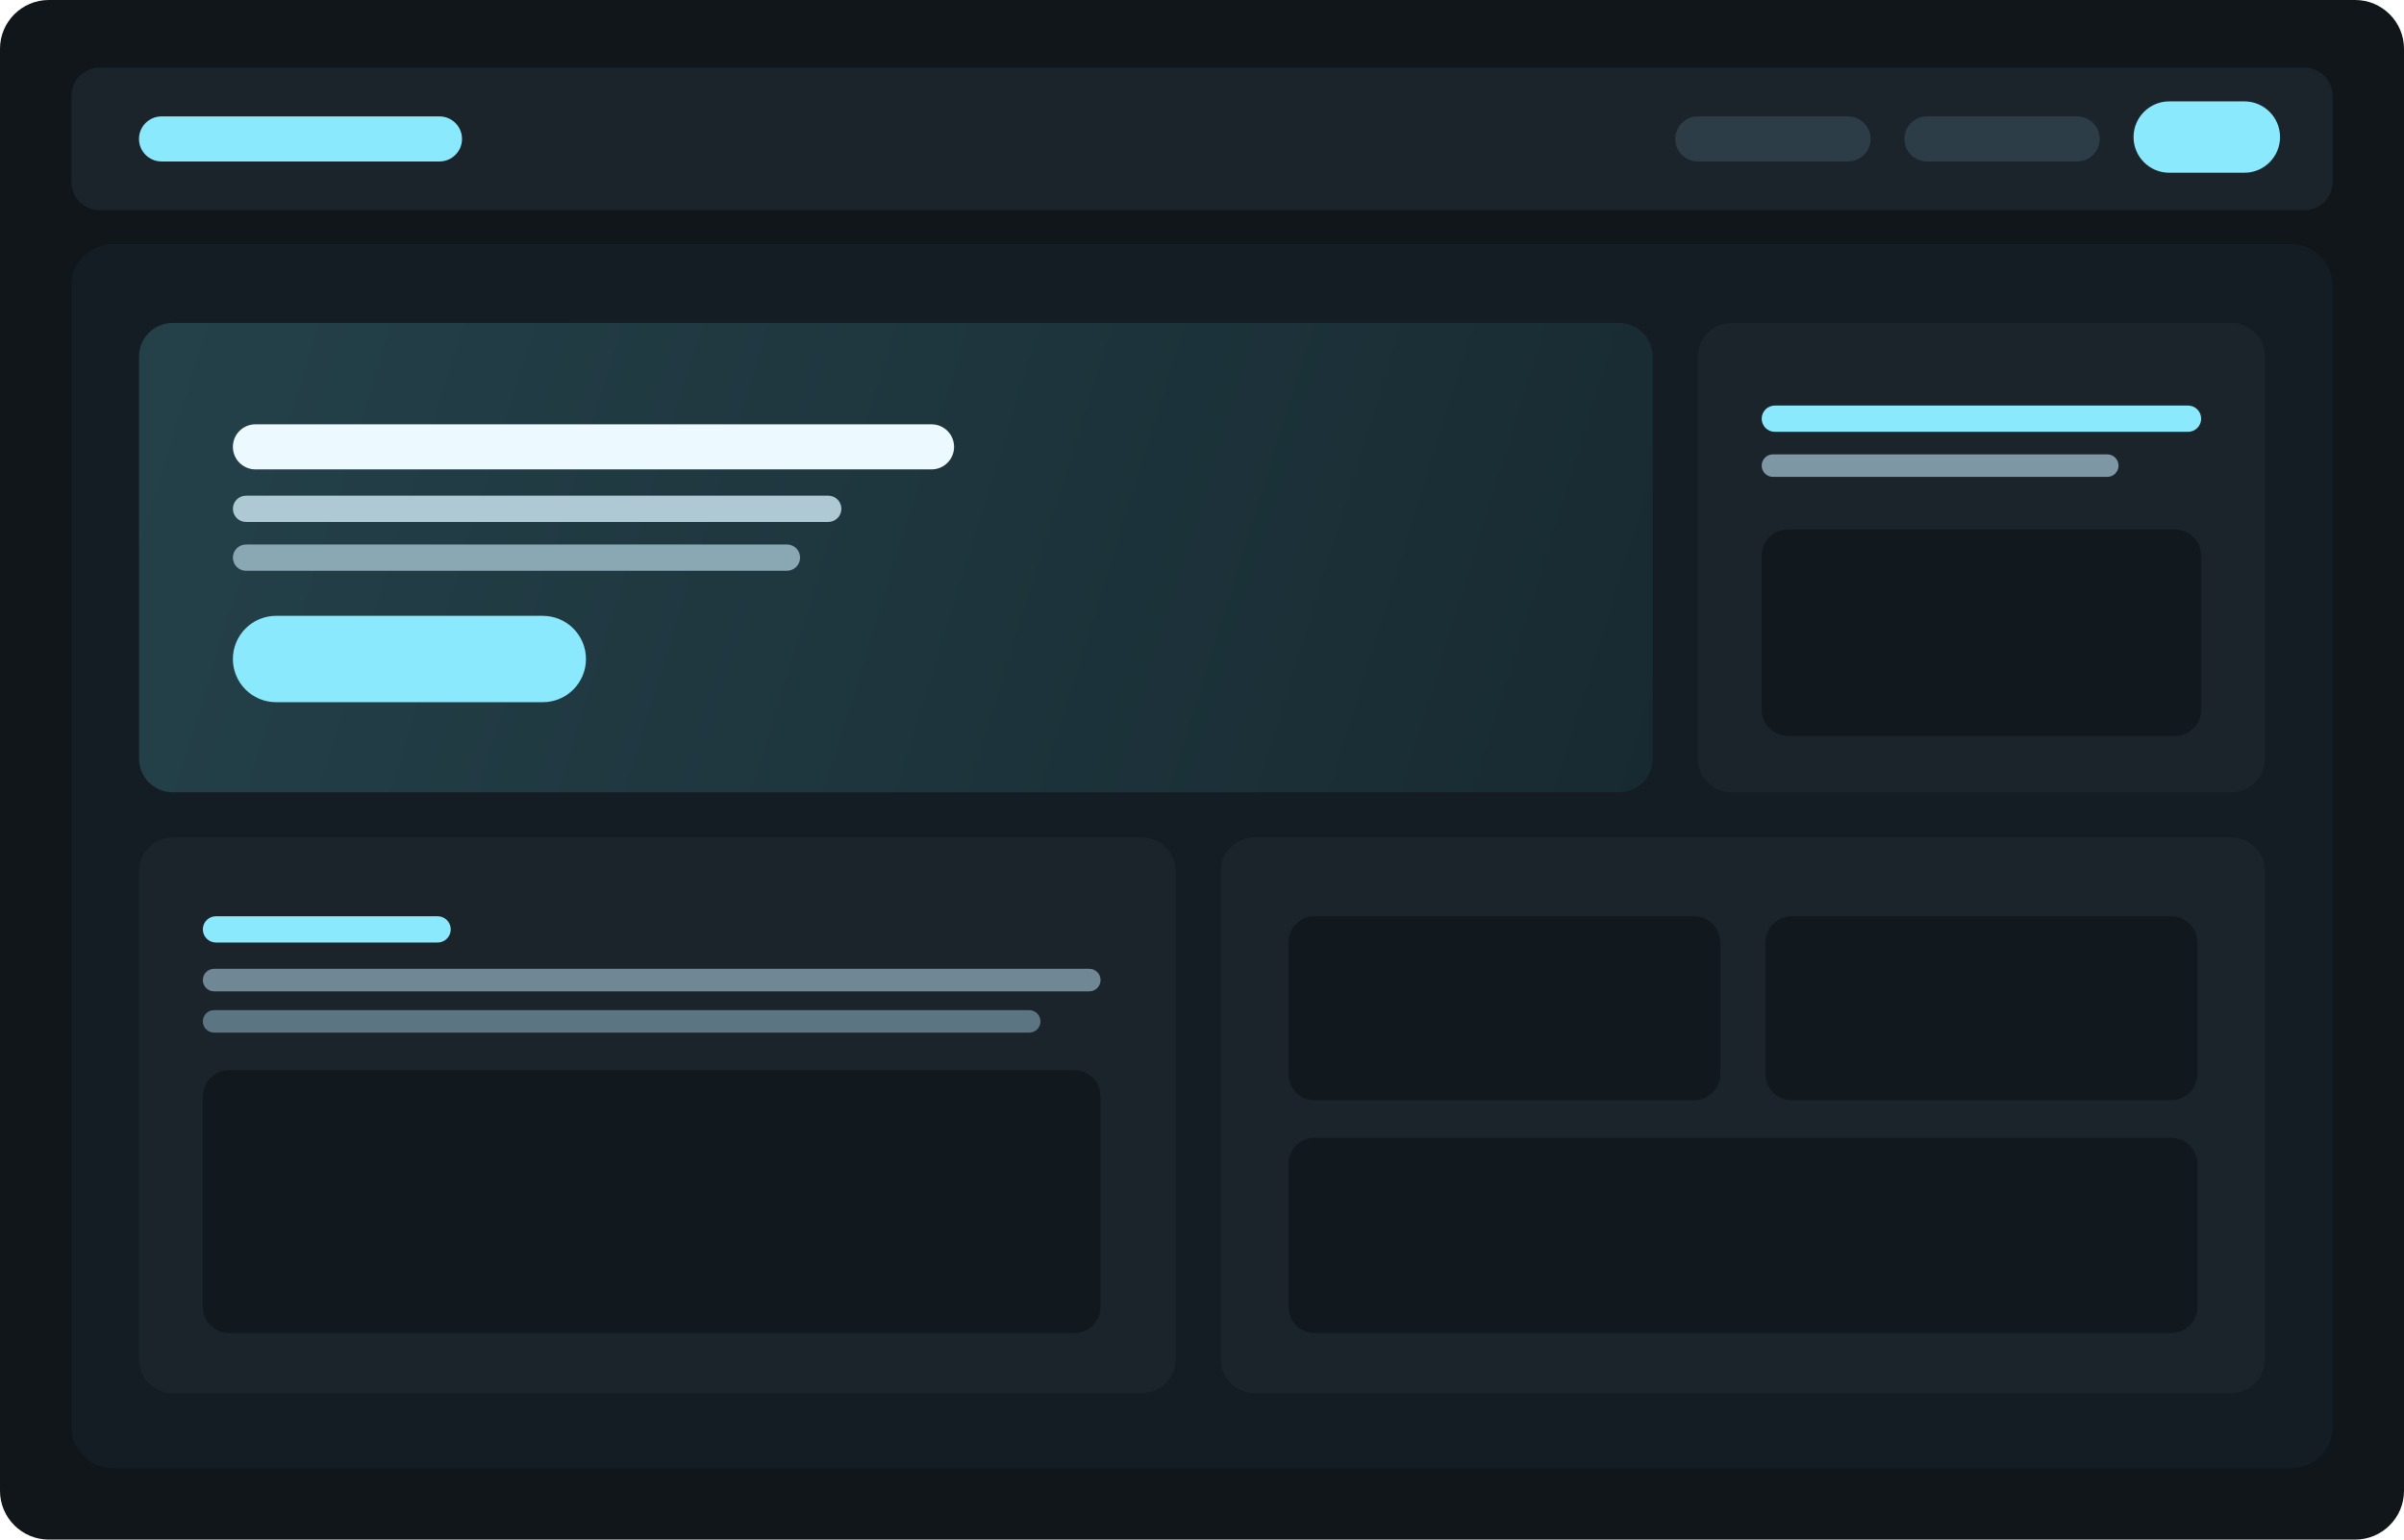
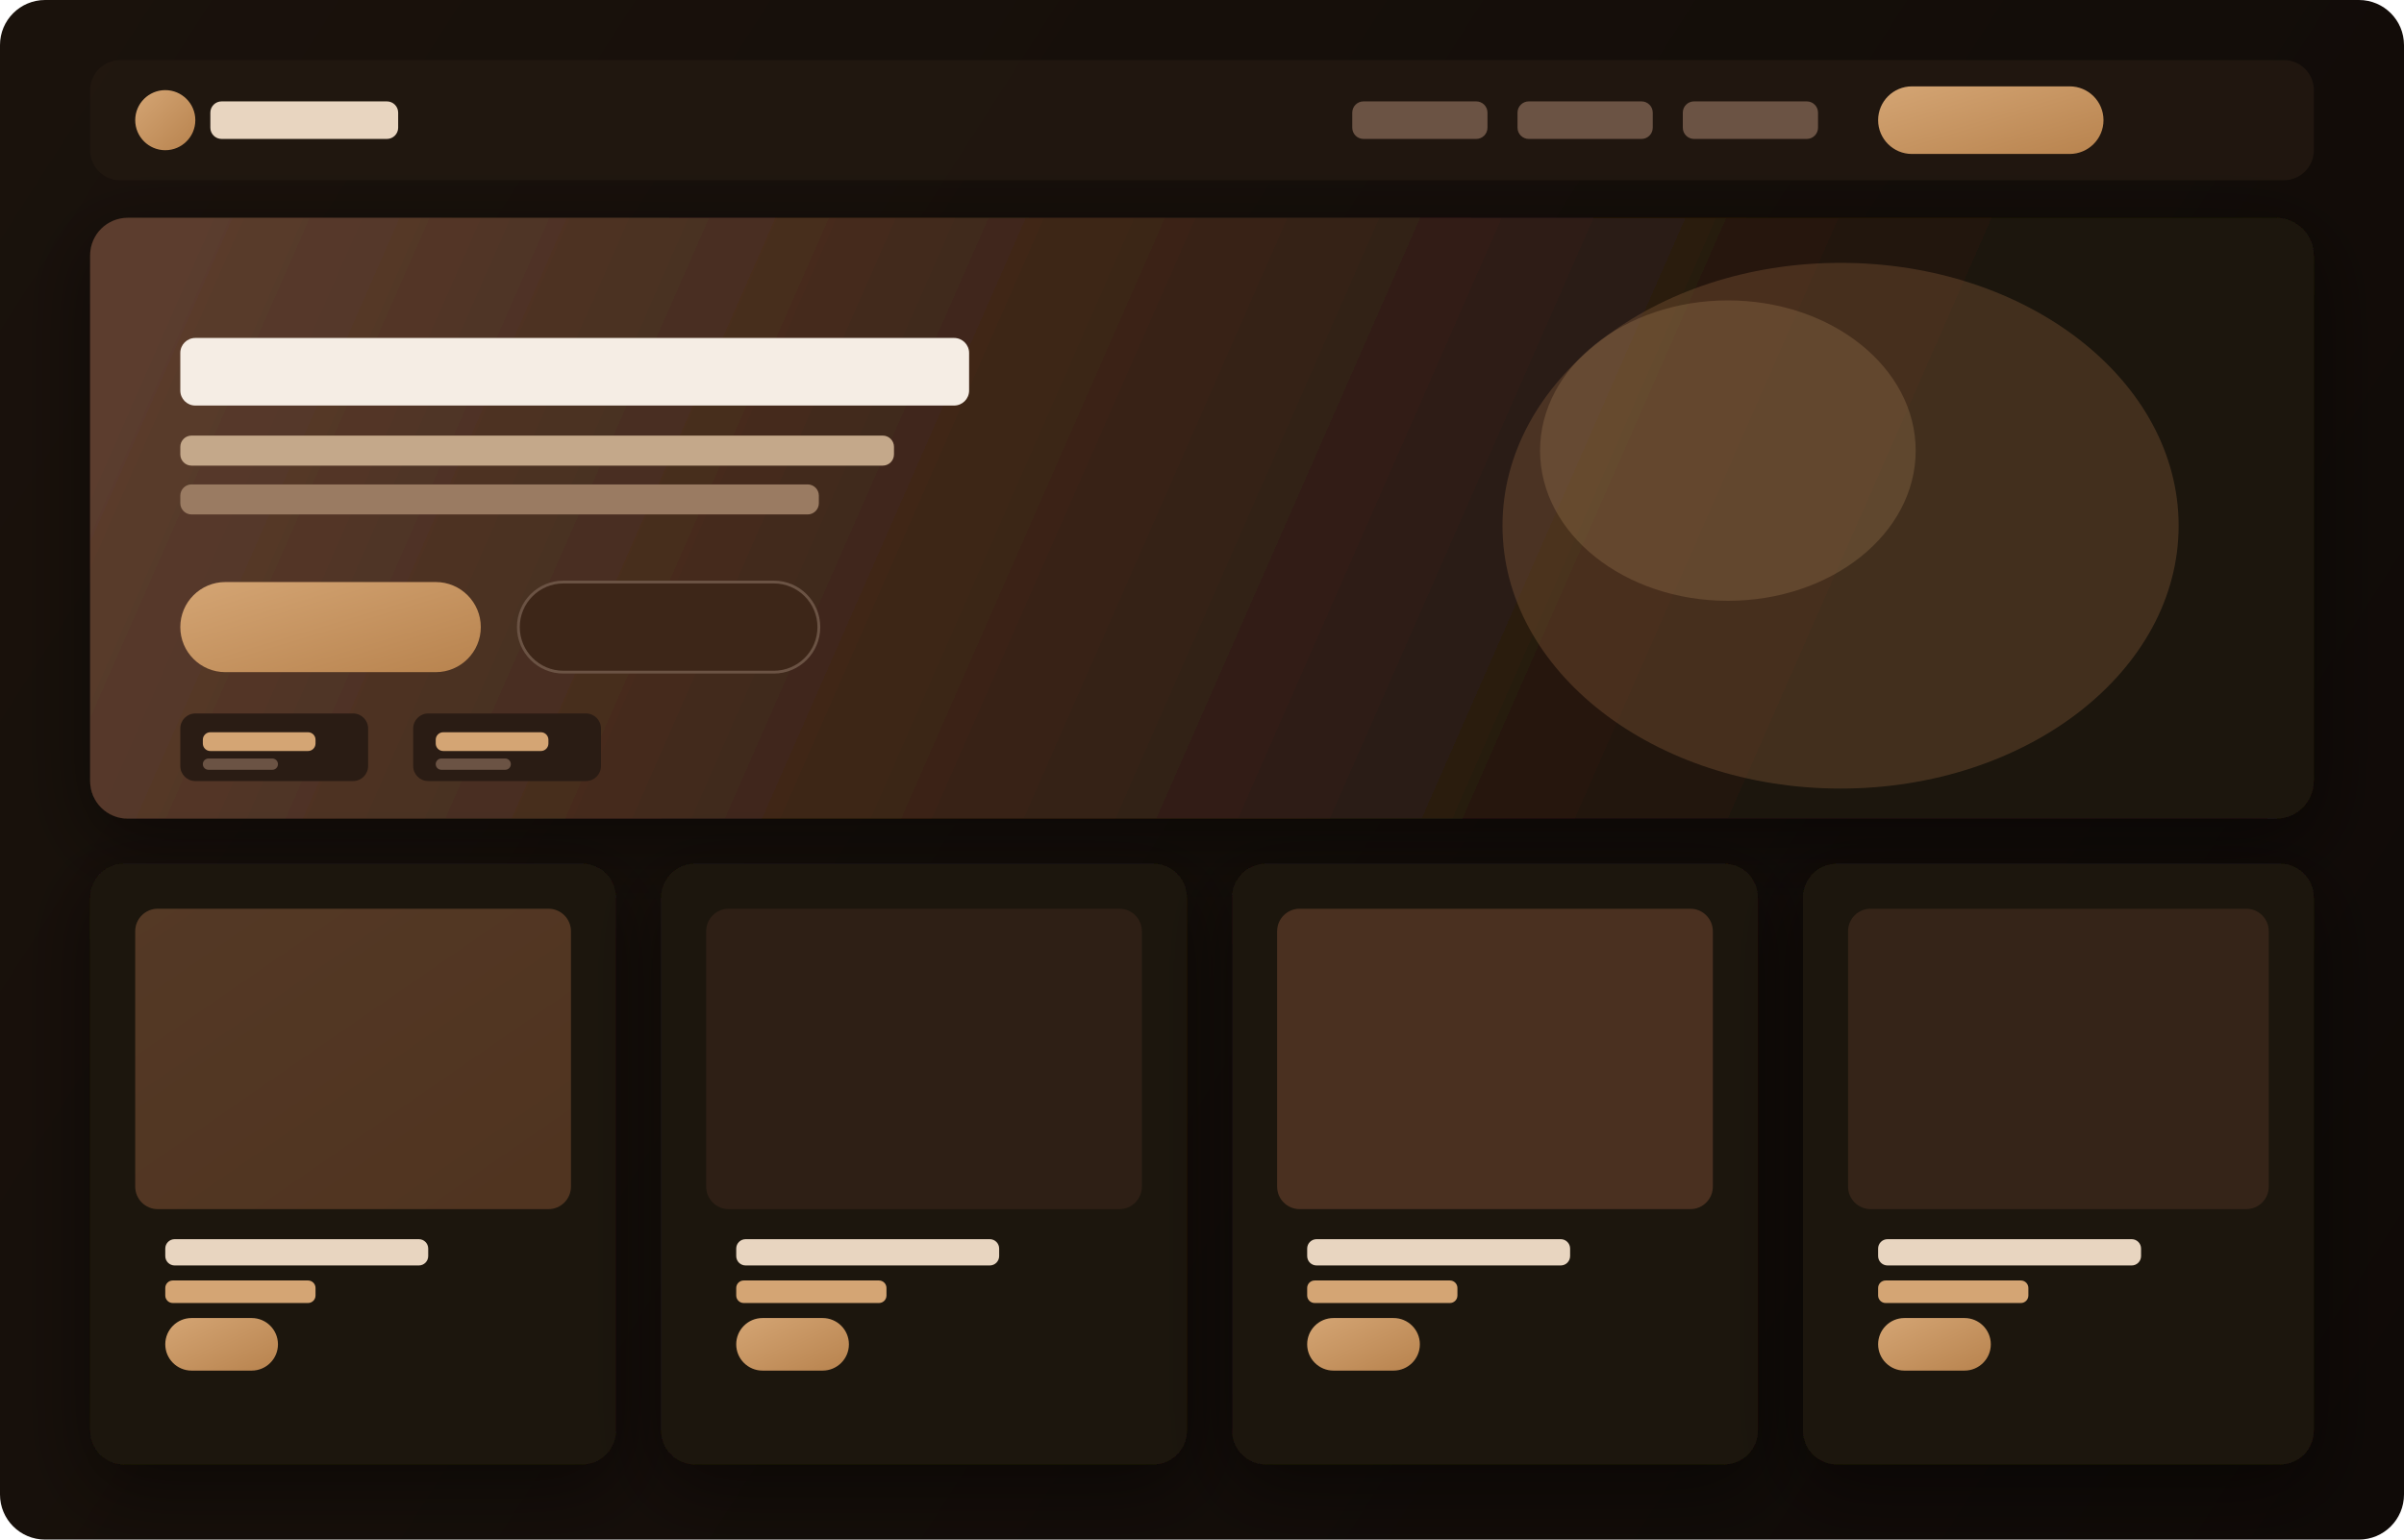
<svg xmlns="http://www.w3.org/2000/svg" width="1280" height="820" viewBox="0 0 1280 820" fill="none">
-   <rect width="1280" height="820" rx="26" fill="#10161A" />
-   <rect x="38" y="36" width="1204" height="76" rx="15" fill="#1A242A" />
-   <rect x="74" y="62" width="172" height="24" rx="12" fill="#8BE9FD" />
-   <rect x="892" y="62" width="104" height="24" rx="12" fill="#2D3D47" />
-   <rect x="1014" y="62" width="104" height="24" rx="12" fill="#2D3D47" />
-   <rect x="1136" y="54" width="78" height="38" rx="19" fill="#8BE9FD" />
-   <rect x="38" y="130" width="1204" height="652" rx="22" fill="#131D23" />
-   <rect x="74" y="172" width="806" height="250" rx="18" fill="url(#paint0_linear)" />
-   <rect x="124" y="226" width="384" height="24" rx="12" fill="#ECFAFF" />
-   <rect x="124" y="264" width="324" height="14" rx="7" fill="#AEC9D4" />
-   <rect x="124" y="290" width="302" height="14" rx="7" fill="#8AA8B4" />
-   <rect x="124" y="328" width="188" height="46" rx="23" fill="#8BE9FD" />
-   <rect x="904" y="172" width="302" height="250" rx="18" fill="#1A242A" />
-   <rect x="938" y="216" width="234" height="14" rx="7" fill="#8BE9FD" />
-   <rect x="938" y="242" width="190" height="12" rx="6" fill="#7E97A5" />
-   <rect x="938" y="282" width="234" height="110" rx="14" fill="#11191E" />
-   <rect x="74" y="446" width="552" height="296" rx="18" fill="#1A242A" />
-   <rect x="108" y="488" width="132" height="14" rx="7" fill="#8BE9FD" />
-   <rect x="108" y="516" width="478" height="12" rx="6" fill="#708896" />
-   <rect x="108" y="538" width="446" height="12" rx="6" fill="#5C7582" />
-   <rect x="108" y="570" width="478" height="140" rx="14" fill="#11191E" />
-   <rect x="650" y="446" width="556" height="296" rx="18" fill="#1A242A" />
-   <rect x="686" y="488" width="230" height="98" rx="14" fill="#11191E" />
-   <rect x="940" y="488" width="230" height="98" rx="14" fill="#11191E" />
-   <rect x="686" y="606" width="484" height="104" rx="14" fill="#11191E" />
  <defs>
-     <linearGradient id="paint0_linear" x1="74" y1="172" x2="880" y2="422" gradientUnits="userSpaceOnUse">
-       <stop stop-color="#24414A" />
-       <stop offset="1" stop-color="#182A31" />
+     <linearGradient id="bg" x1="0" y1="0" x2="1280" y2="820" gradientUnits="userSpaceOnUse">
+       <stop stop-color="#1A120C" />
+       <stop offset="1" stop-color="#0F0A07" />
    </linearGradient>
+     <linearGradient id="hero" x1="80" y1="140" x2="900" y2="500" gradientUnits="userSpaceOnUse">
+       <stop stop-color="#5C3D2E" />
+       <stop offset="0.5" stop-color="#3D2618" />
+       <stop offset="1" stop-color="#1F140E" />
+     </linearGradient>
+     <linearGradient id="gold" x1="0" y1="0" x2="1" y2="1">
+       <stop stop-color="#D4A574" />
+       <stop offset="1" stop-color="#B8834E" />
+     </linearGradient>
+     <filter id="shadow" x="-20%" y="-20%" width="140%" height="140%">
+       <feDropShadow dx="0" dy="12" stdDeviation="20" flood-color="#000" flood-opacity="0.45" />
+     </filter>
  </defs>
+   <rect width="1280" height="820" rx="24" fill="url(#bg)" />
+   <rect x="48" y="32" width="1184" height="64" rx="16" fill="#221810" fill-opacity="0.9" />
+   <circle cx="88" cy="64" r="16" fill="url(#gold)" />
+   <rect x="112" y="54" width="100" height="20" rx="6" fill="#E8D5C0" />
+   <rect x="720" y="54" width="72" height="20" rx="6" fill="#6B5344" />
+   <rect x="808" y="54" width="72" height="20" rx="6" fill="#6B5344" />
+   <rect x="896" y="54" width="72" height="20" rx="6" fill="#6B5344" />
+   <rect x="1000" y="46" width="120" height="36" rx="18" fill="url(#gold)" />
+   <rect x="48" y="116" width="1184" height="320" rx="20" fill="url(#hero)" filter="url(#shadow)" />
+   <ellipse cx="980" cy="280" rx="180" ry="140" fill="#8B5E3C" fill-opacity="0.35" />
+   <ellipse cx="920" cy="240" rx="100" ry="80" fill="#D4A574" fill-opacity="0.2" />
+   <rect x="96" y="180" width="420" height="36" rx="8" fill="#F5EDE4" />
+   <rect x="96" y="232" width="380" height="16" rx="6" fill="#C4A88A" />
+   <rect x="96" y="258" width="340" height="16" rx="6" fill="#9A7B62" />
+   <rect x="96" y="310" width="160" height="48" rx="24" fill="url(#gold)" />
+   <rect x="276" y="310" width="160" height="48" rx="24" fill="#3D2618" stroke="#6B5344" stroke-width="1.5" />
+   <rect x="96" y="380" width="100" height="36" rx="8" fill="#2A1C14" />
+   <rect x="108" y="390" width="60" height="10" rx="4" fill="#D4A574" />
+   <rect x="108" y="404" width="40" height="6" rx="3" fill="#6B5344" />
+   <rect x="220" y="380" width="100" height="36" rx="8" fill="#2A1C14" />
+   <rect x="232" y="390" width="60" height="10" rx="4" fill="#D4A574" />
+   <rect x="232" y="404" width="40" height="6" rx="3" fill="#6B5344" />
+   <rect x="48" y="460" width="280" height="320" rx="18" fill="#1F140E" filter="url(#shadow)" />
+   <rect x="72" y="484" width="232" height="160" rx="12" fill="#3D2618" />
+   <rect x="72" y="484" width="232" height="160" rx="12" fill="url(#gold)" fill-opacity="0.15" />
+   <rect x="88" y="660" width="140" height="14" rx="5" fill="#E8D5C0" />
+   <rect x="88" y="682" width="80" height="12" rx="4" fill="#D4A574" />
+   <rect x="88" y="702" width="60" height="28" rx="14" fill="url(#gold)" />
+   <rect x="352" y="460" width="280" height="320" rx="18" fill="#1F140E" filter="url(#shadow)" />
+   <rect x="376" y="484" width="232" height="160" rx="12" fill="#2E1F15" />
+   <rect x="392" y="660" width="140" height="14" rx="5" fill="#E8D5C0" />
+   <rect x="392" y="682" width="80" height="12" rx="4" fill="#D4A574" />
+   <rect x="392" y="702" width="60" height="28" rx="14" fill="url(#gold)" />
+   <rect x="656" y="460" width="280" height="320" rx="18" fill="#1F140E" filter="url(#shadow)" />
+   <rect x="680" y="484" width="232" height="160" rx="12" fill="#4A3020" />
+   <rect x="696" y="660" width="140" height="14" rx="5" fill="#E8D5C0" />
+   <rect x="696" y="682" width="80" height="12" rx="4" fill="#D4A574" />
+   <rect x="696" y="702" width="60" height="28" rx="14" fill="url(#gold)" />
+   <rect x="960" y="460" width="272" height="320" rx="18" fill="#1F140E" filter="url(#shadow)" />
+   <rect x="984" y="484" width="224" height="160" rx="12" fill="#352418" />
+   <rect x="1000" y="660" width="140" height="14" rx="5" fill="#E8D5C0" />
+   <rect x="1000" y="682" width="80" height="12" rx="4" fill="#D4A574" />
+   <rect x="1000" y="702" width="60" height="28" rx="14" fill="url(#gold)" />
</svg>
